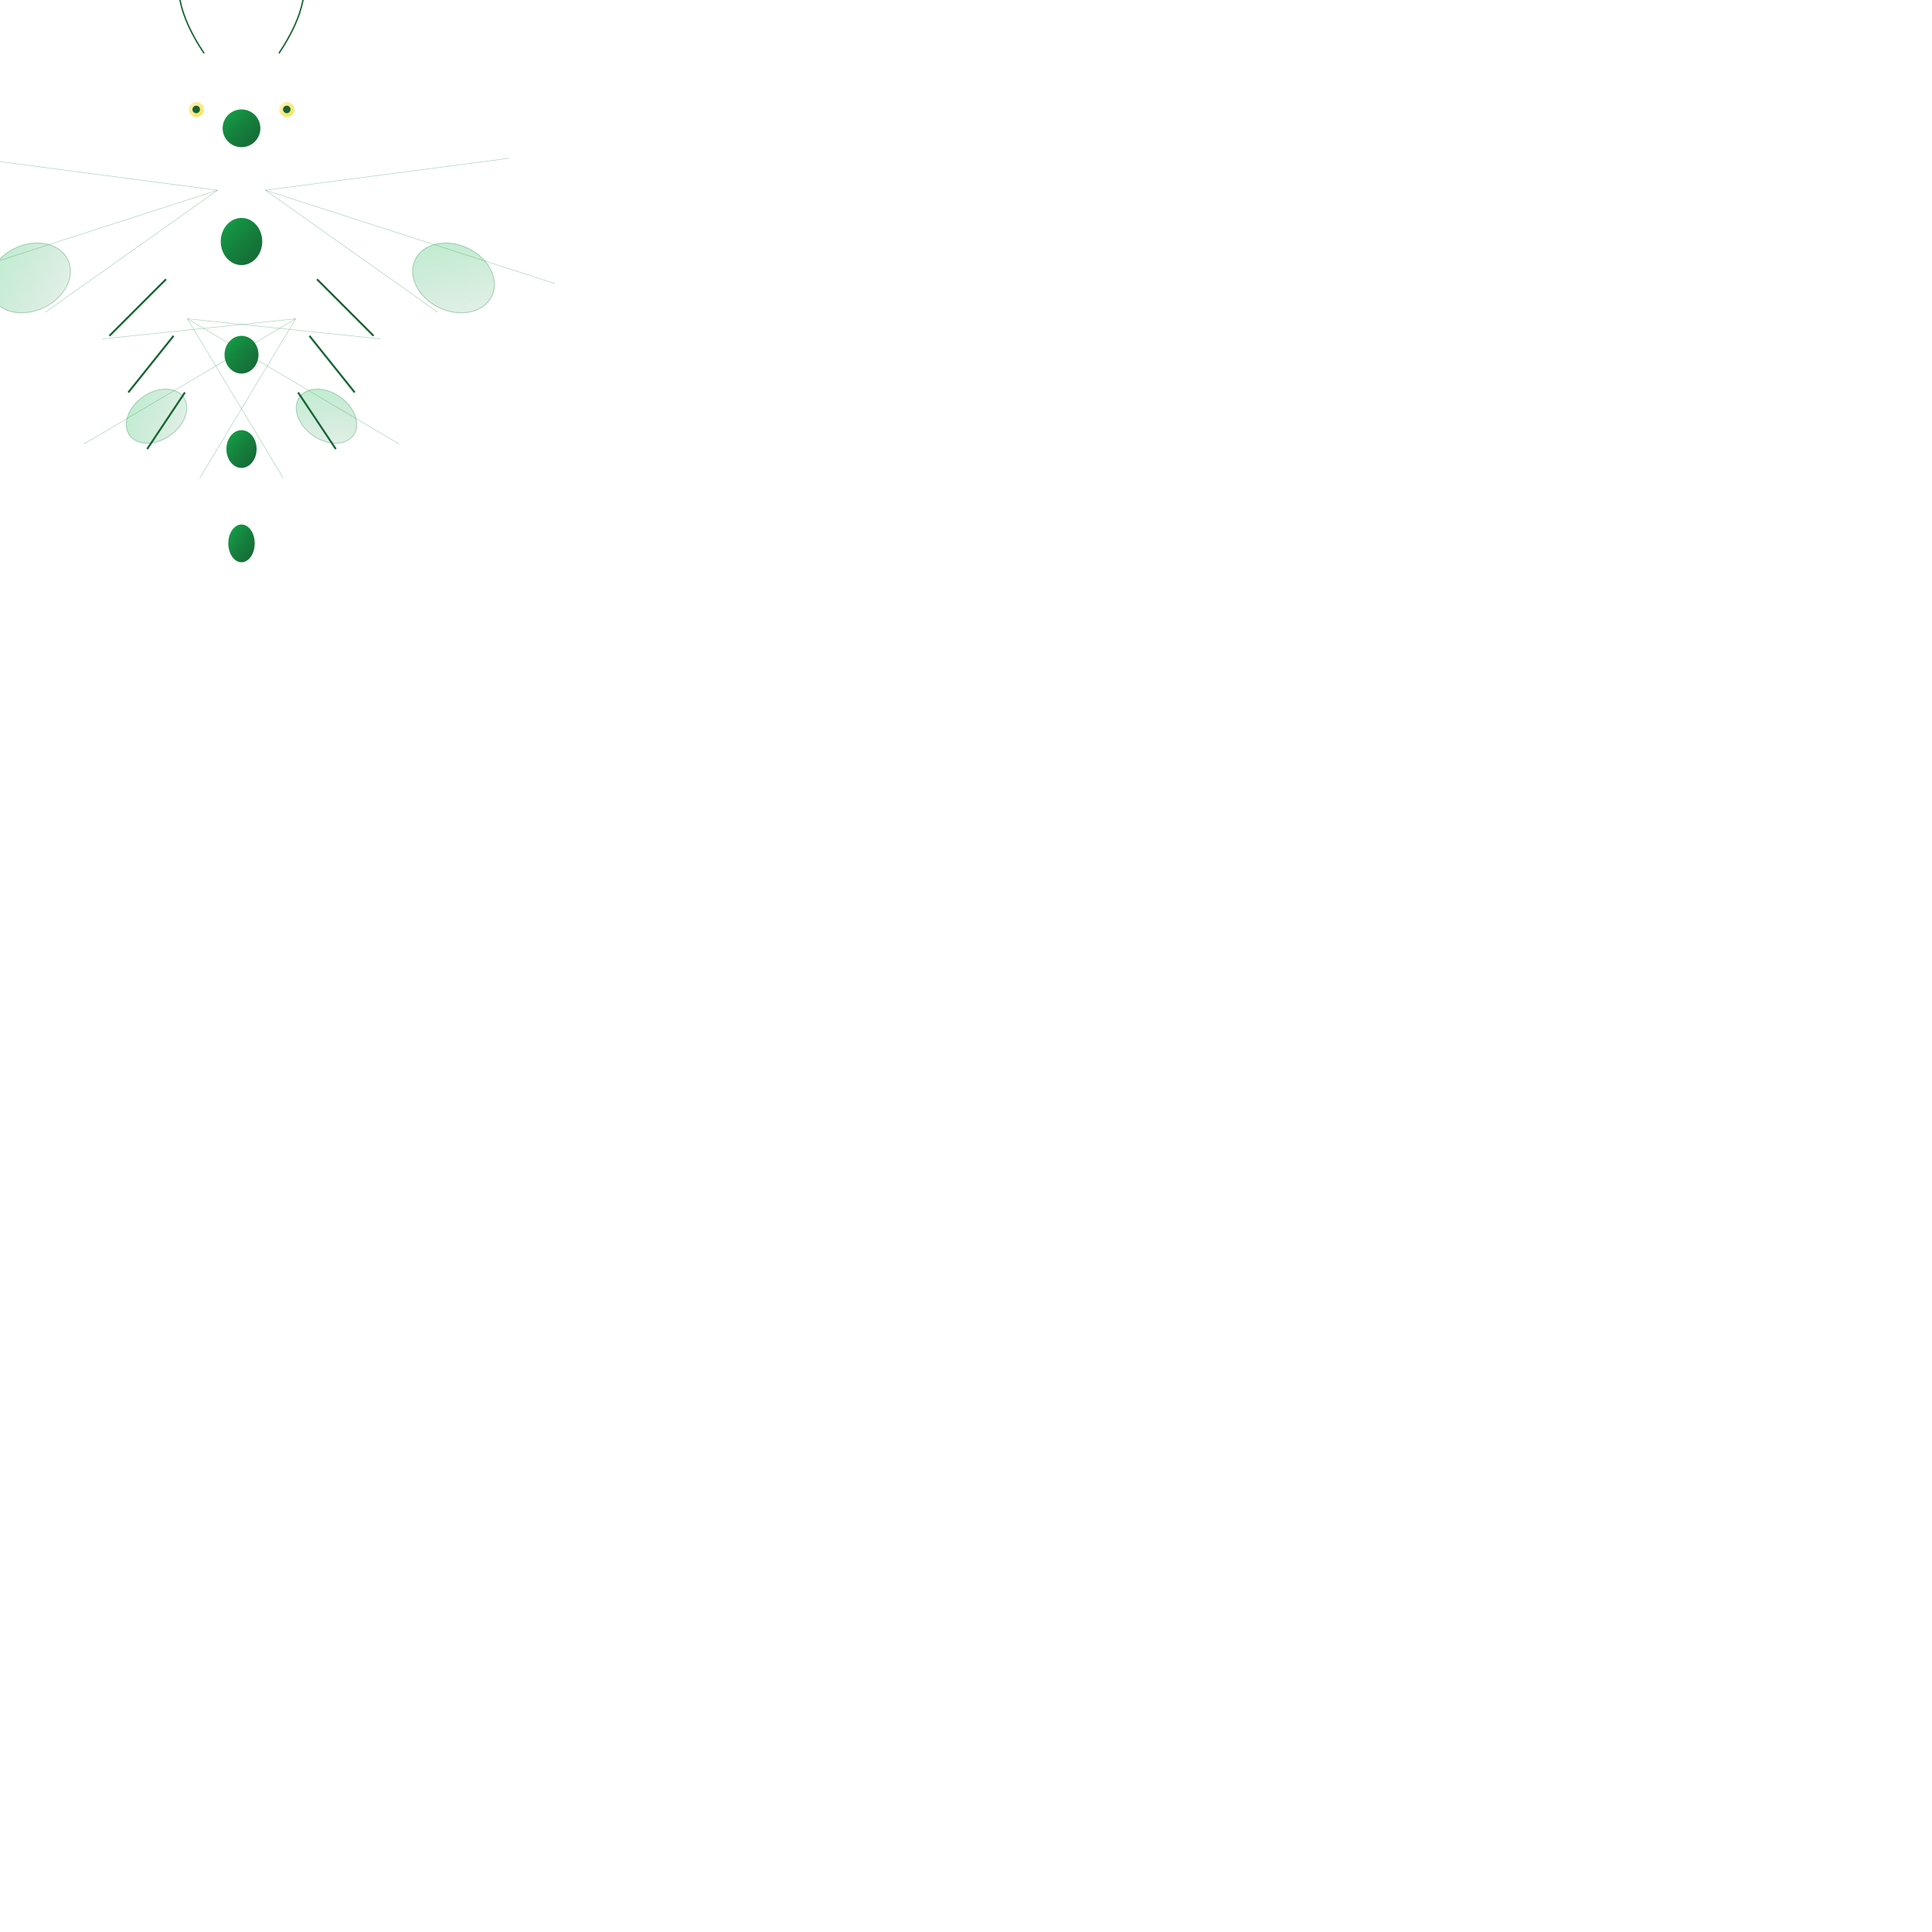
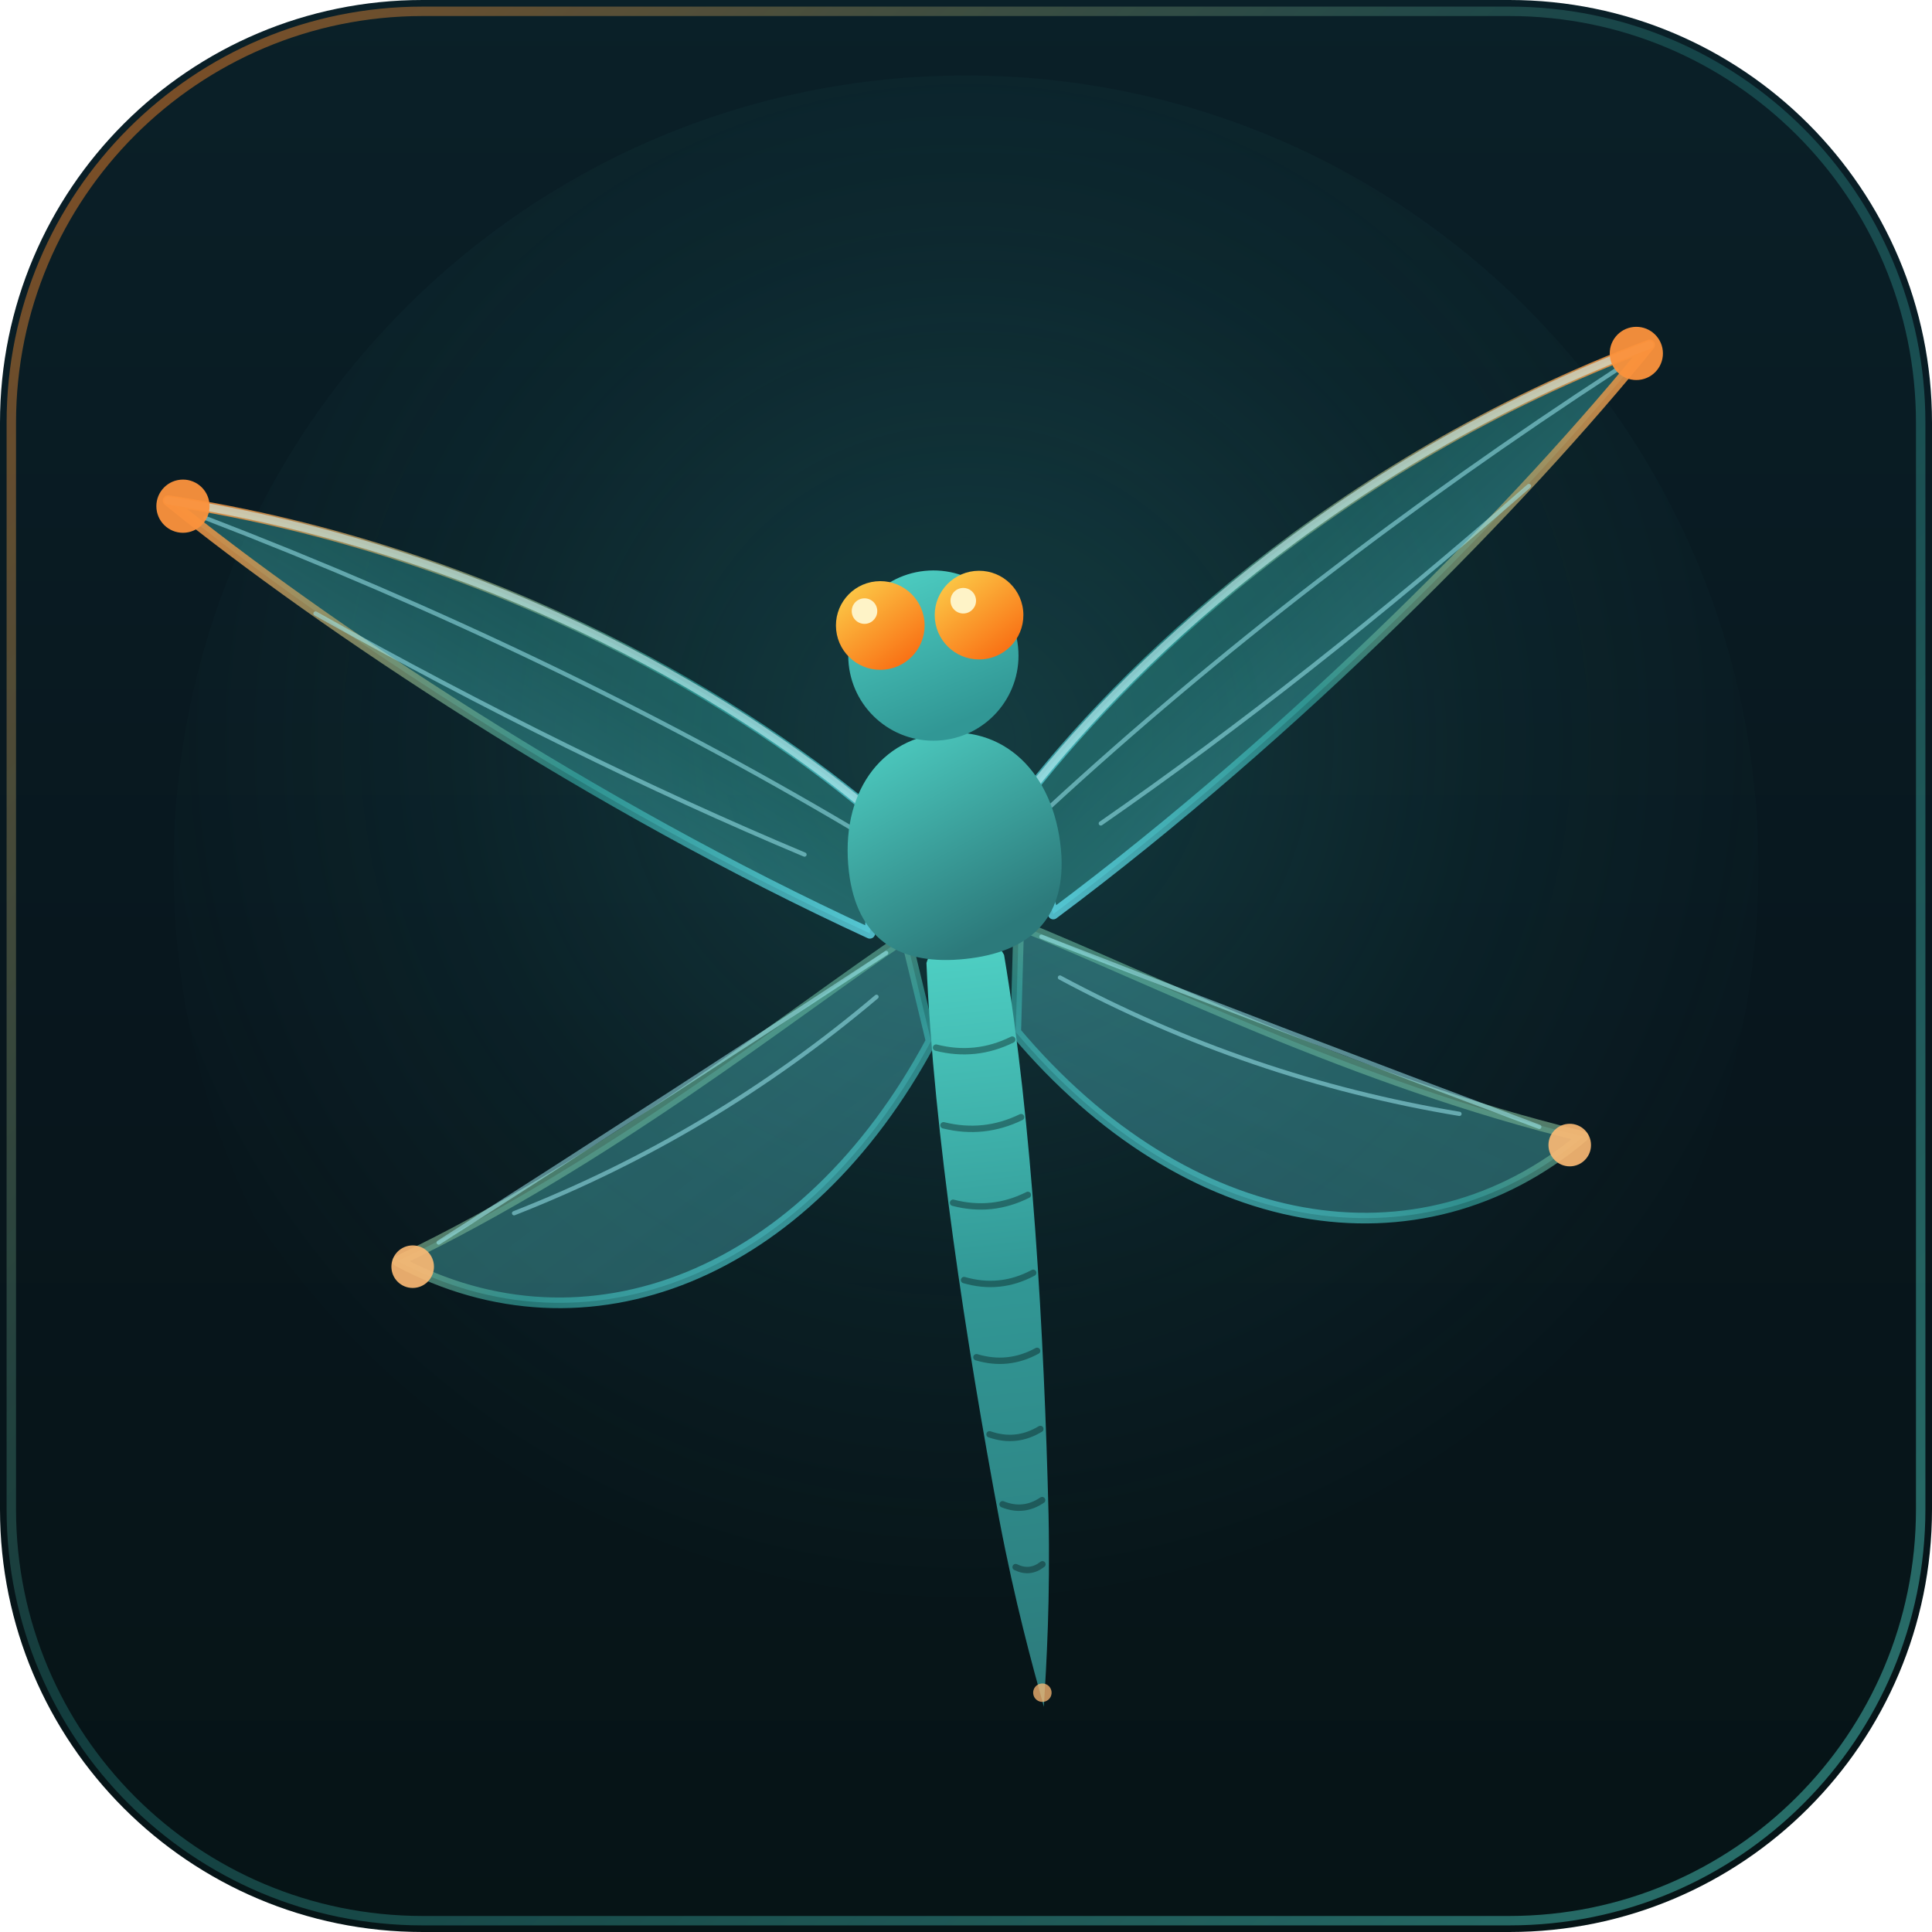
- <svg xmlns="http://www.w3.org/2000/svg" width="128" height="128" viewBox="0 0 512 512">
+ <svg xmlns="http://www.w3.org/2000/svg" width="512" height="512" viewBox="0 0 512 512">
  <defs>
-     <linearGradient id="bodyGradient" x1="0%" y1="0%" x2="100%" y2="100%">
-       <stop offset="0%" style="stop-color:#16a34a;stop-opacity:1" />
-       <stop offset="50%" style="stop-color:#15803d;stop-opacity:1" />
-       <stop offset="100%" style="stop-color:#166534;stop-opacity:1" />
+     <linearGradient id="bgGrad" x1="0" y1="0" x2="0" y2="1">
+       <stop offset="0%" stop-color="#0a2028" />
+       <stop offset="55%" stop-color="#08161d" />
+       <stop offset="100%" stop-color="#061416" />
    </linearGradient>
-     <linearGradient id="wingGradient" x1="0%" y1="0%" x2="100%" y2="100%">
-       <stop offset="0%" style="stop-color:#22c55e;stop-opacity:0.3" />
-       <stop offset="50%" style="stop-color:#16a34a;stop-opacity:0.2" />
-       <stop offset="100%" style="stop-color:#15803d;stop-opacity:0.1" />
+     <radialGradient id="glowGrad" cx="50%" cy="42%" r="55%">
+       <stop offset="0%" stop-color="#319795" stop-opacity="0.28" />
+       <stop offset="60%" stop-color="#319795" stop-opacity="0.08" />
+       <stop offset="100%" stop-color="#319795" stop-opacity="0" />
+     </radialGradient>
+     <linearGradient id="rimGrad" x1="0" y1="0" x2="1" y2="1">
+       <stop offset="0%" stop-color="#f97316" stop-opacity="0.55" />
+       <stop offset="45%" stop-color="#38b2ac" stop-opacity="0.25" />
+       <stop offset="100%" stop-color="#4fd1c5" stop-opacity="0.5" />
    </linearGradient>
-     <linearGradient id="eyeGradient" x1="0%" y1="0%" x2="100%" y2="100%">
-       <stop offset="0%" style="stop-color:#fef3c7;stop-opacity:1" />
-       <stop offset="100%" style="stop-color:#fde047;stop-opacity:1" />
+     <linearGradient id="wgFore" x1="0" y1="1" x2="1" y2="0">
+       <stop offset="0%" stop-color="#67e8f9" stop-opacity="0.55" />
+       <stop offset="60%" stop-color="#38b2ac" stop-opacity="0.36" />
+       <stop offset="100%" stop-color="#4fd1c5" stop-opacity="0.26" />
+     </linearGradient>
+     <linearGradient id="wgHind" x1="0" y1="0" x2="1" y2="1">
+       <stop offset="0%" stop-color="#4fd1c5" stop-opacity="0.4" />
+       <stop offset="100%" stop-color="#67e8f9" stop-opacity="0.28" />
+     </linearGradient>
+     <linearGradient id="weGrad" x1="0" y1="0" x2="1" y2="1">
+       <stop offset="0%" stop-color="#fb923c" stop-opacity="0.9" />
+       <stop offset="60%" stop-color="#38b2ac" stop-opacity="0.6" />
+       <stop offset="100%" stop-color="#67e8f9" stop-opacity="0.75" />
+     </linearGradient>
+     <linearGradient id="abGrad" x1="0" y1="0" x2="0" y2="1">
+       <stop offset="0%" stop-color="#4fd1c5" />
+       <stop offset="45%" stop-color="#319795" />
+       <stop offset="100%" stop-color="#2c7a7b" />
+     </linearGradient>
+     <linearGradient id="thGrad" x1="0" y1="0" x2="0.4" y2="1">
+       <stop offset="0%" stop-color="#4fd1c5" />
+       <stop offset="100%" stop-color="#2c7a7b" />
+     </linearGradient>
+     <linearGradient id="hdGrad" x1="0" y1="0" x2="0.3" y2="1">
+       <stop offset="0%" stop-color="#4fd1c5" />
+       <stop offset="100%" stop-color="#319795" />
+     </linearGradient>
+     <linearGradient id="eyeGrad" x1="0" y1="0" x2="0.6" y2="1">
+       <stop offset="0%" stop-color="#fcd34d" />
+       <stop offset="100%" stop-color="#f97316" />
    </linearGradient>
  </defs>
-   <g transform="translate(64, 64)">
-     <ellipse cx="0" cy="80" rx="3.5" ry="5" fill="url(#bodyGradient)" />
-     <ellipse cx="0" cy="55" rx="4" ry="5" fill="url(#bodyGradient)" />
-     <ellipse cx="0" cy="30" rx="4.5" ry="5" fill="url(#bodyGradient)" />
-     <ellipse cx="0" cy="0" rx="5.5" ry="6.25" fill="url(#bodyGradient)" />
-     <ellipse cx="0" cy="-30" rx="5" ry="5" fill="url(#bodyGradient)" />
-     <ellipse cx="-12" cy="-35" rx="2" ry="2" fill="url(#eyeGradient)" />
-     <ellipse cx="12" cy="-35" rx="2" ry="2" fill="url(#eyeGradient)" />
-     <ellipse cx="-12" cy="-35" rx="1" ry="1" fill="#166534" />
-     <ellipse cx="12" cy="-35" rx="1" ry="1" fill="#166534" />
-     <ellipse cx="-55" cy="-15" rx="11.25" ry="8.75" fill="url(#wingGradient)" transform="rotate(-25)" stroke="#15803d" stroke-width="0.25" stroke-opacity="0.3" />
-     <ellipse cx="55" cy="-15" rx="11.25" ry="8.75" fill="url(#wingGradient)" transform="rotate(25)" stroke="#15803d" stroke-width="0.25" stroke-opacity="0.3" />
-     <g stroke="#15803d" stroke-width="0.125" stroke-opacity="0.4" fill="none">
-       <line x1="0" y1="-15" x2="-55" y2="-50" transform="rotate(-25)" />
-       <line x1="0" y1="-15" x2="-55" y2="-5" transform="rotate(-25)" />
-       <line x1="0" y1="-15" x2="-80" y2="-25" transform="rotate(-25)" />
-       <line x1="0" y1="-15" x2="55" y2="-50" transform="rotate(25)" />
-       <line x1="0" y1="-15" x2="55" y2="-5" transform="rotate(25)" />
-       <line x1="0" y1="-15" x2="80" y2="-25" transform="rotate(25)" />
-     </g>
-     <ellipse cx="-45" cy="25" rx="8.75" ry="6.25" fill="url(#wingGradient)" transform="rotate(-35)" stroke="#15803d" stroke-width="0.25" stroke-opacity="0.3" />
-     <ellipse cx="45" cy="25" rx="8.75" ry="6.25" fill="url(#wingGradient)" transform="rotate(35)" stroke="#15803d" stroke-width="0.25" stroke-opacity="0.3" />
-     <g stroke="#15803d" stroke-width="0.125" stroke-opacity="0.4" fill="none">
-       <line x1="0" y1="25" x2="-45" y2="0" transform="rotate(-35)" />
-       <line x1="0" y1="25" x2="-45" y2="45" transform="rotate(-35)" />
-       <line x1="0" y1="25" x2="-65" y2="20" transform="rotate(-35)" />
-       <line x1="0" y1="25" x2="45" y2="0" transform="rotate(35)" />
-       <line x1="0" y1="25" x2="45" y2="45" transform="rotate(35)" />
-       <line x1="0" y1="25" x2="65" y2="20" transform="rotate(35)" />
-     </g>
-     <g stroke="#166534" stroke-width="0.5" fill="none">
-       <line x1="-20" y1="10" x2="-35" y2="25" />
-       <line x1="20" y1="10" x2="35" y2="25" />
-       <line x1="-18" y1="25" x2="-30" y2="40" />
-       <line x1="18" y1="25" x2="30" y2="40" />
-       <line x1="-15" y1="40" x2="-25" y2="55" />
-       <line x1="15" y1="40" x2="25" y2="55" />
-     </g>
-     <g stroke="#166534" stroke-width="0.375" fill="none" stroke-linecap="round">
-       <path d="M-10 -50 Q-20 -65 -15 -75" />
-       <path d="M10 -50 Q20 -65 15 -75" />
+   <rect width="512" height="512" rx="112" fill="url(#bgGrad)" />
+   <rect x="3" y="3" width="506" height="506" rx="109" fill="none" stroke="url(#rimGrad)" stroke-width="2.5" />
+   <circle cx="256" cy="230" r="210" fill="url(#glowGrad)" />
+   <g transform="translate(256 256) scale(0.94) translate(-256 -256)">
+     <g transform="rotate(-6 256 256)">
+       <path d="M236 212 C204 178 138 126 46 102 C86 142 156 200 230 244 Z" fill="url(#wgFore)" stroke="url(#weGrad)" stroke-width="3" stroke-linejoin="round" />
+       <path d="M240 246 C206 264 150 300 88 322 C138 356 202 338 244 276 Z" fill="url(#wgHind)" stroke="url(#weGrad)" stroke-width="3" stroke-linejoin="round" />
+       <path d="M236 212 C204 178 138 126 46 102" fill="none" stroke="#cffafe" stroke-width="2.2" stroke-linecap="round" opacity="0.55" />
+       <g fill="none" stroke="#a5f3fc" stroke-width="1.2" opacity="0.5" stroke-linecap="round">
+         <path d="M228 214 Q150 156 56 108" />
+         <path d="M214 220 Q152 186 84 138" />
+         <path d="M234 250 Q172 282 100 318" />
+         <path d="M230 262 Q180 296 122 312" />
+       </g>
+       <circle cx="50" cy="104" r="7.5" fill="#fb923c" opacity="0.95" />
+       <circle cx="92" cy="324" r="6" fill="#fdba74" opacity="0.9" />
+       <g transform="translate(512 0) scale(-1 1)">
+         <path d="M236 212 C204 178 138 126 46 102 C86 142 156 200 230 244 Z" fill="url(#wgFore)" stroke="url(#weGrad)" stroke-width="3" stroke-linejoin="round" />
+         <path d="M240 246 C206 264 150 300 88 322 C138 356 202 338 244 276 Z" fill="url(#wgHind)" stroke="url(#weGrad)" stroke-width="3" stroke-linejoin="round" />
+         <path d="M236 212 C204 178 138 126 46 102" fill="none" stroke="#cffafe" stroke-width="2.2" stroke-linecap="round" opacity="0.55" />
+         <g fill="none" stroke="#a5f3fc" stroke-width="1.2" opacity="0.5" stroke-linecap="round">
+           <path d="M228 214 Q150 156 56 108" />
+           <path d="M214 220 Q152 186 84 138" />
+           <path d="M234 250 Q172 282 100 318" />
+           <path d="M230 262 Q180 296 122 312" />
+         </g>
+         <circle cx="50" cy="104" r="7.5" fill="#fb923c" opacity="0.95" />
+         <circle cx="92" cy="324" r="6" fill="#fdba74" opacity="0.9" />
+       </g>
+       <path d="M245 254 C242 302 245 362 249 412 C251 436 254 454 256 466 C258 454 261 436 263 412 C267 362 270 302 267 254 C264 246 248 246 245 254 Z" fill="url(#abGrad)" />
+       <g fill="none" stroke="#061416" stroke-width="1.8" opacity="0.4" stroke-linecap="round">
+         <path d="M245.2 278 Q256 282 266.8 278" />
+         <path d="M245 300 Q256 304 267 300" />
+         <path d="M245.4 322 Q256 326 266.6 322" />
+         <path d="M246.2 344 Q256 348 265.8 344" />
+         <path d="M247.4 366 Q256 369.6 264.6 366" />
+         <path d="M248.8 388 Q256 391.4 263.2 388" />
+         <path d="M250.4 408 Q256 411 261.6 408" />
+         <path d="M252.2 426 Q256 428.4 259.8 426" />
+       </g>
+       <circle cx="256" cy="462" r="2.6" fill="#fdba74" opacity="0.75" />
+       <path d="M256 190 C275 190 287 206 286 228 C285 246 274 254 256 254 C238 254 227 246 226 228 C225 206 237 190 256 190 Z" fill="url(#thGrad)" />
+       <circle cx="256" cy="168" r="24" fill="url(#hdGrad)" />
+       <circle cx="242" cy="158" r="12.5" fill="url(#eyeGrad)" />
+       <circle cx="270" cy="158" r="12.5" fill="url(#eyeGrad)" />
+       <circle cx="238" cy="153.5" r="3.6" fill="#fef3c7" />
+       <circle cx="266" cy="153.5" r="3.6" fill="#fef3c7" />
    </g>
  </g>
</svg>
